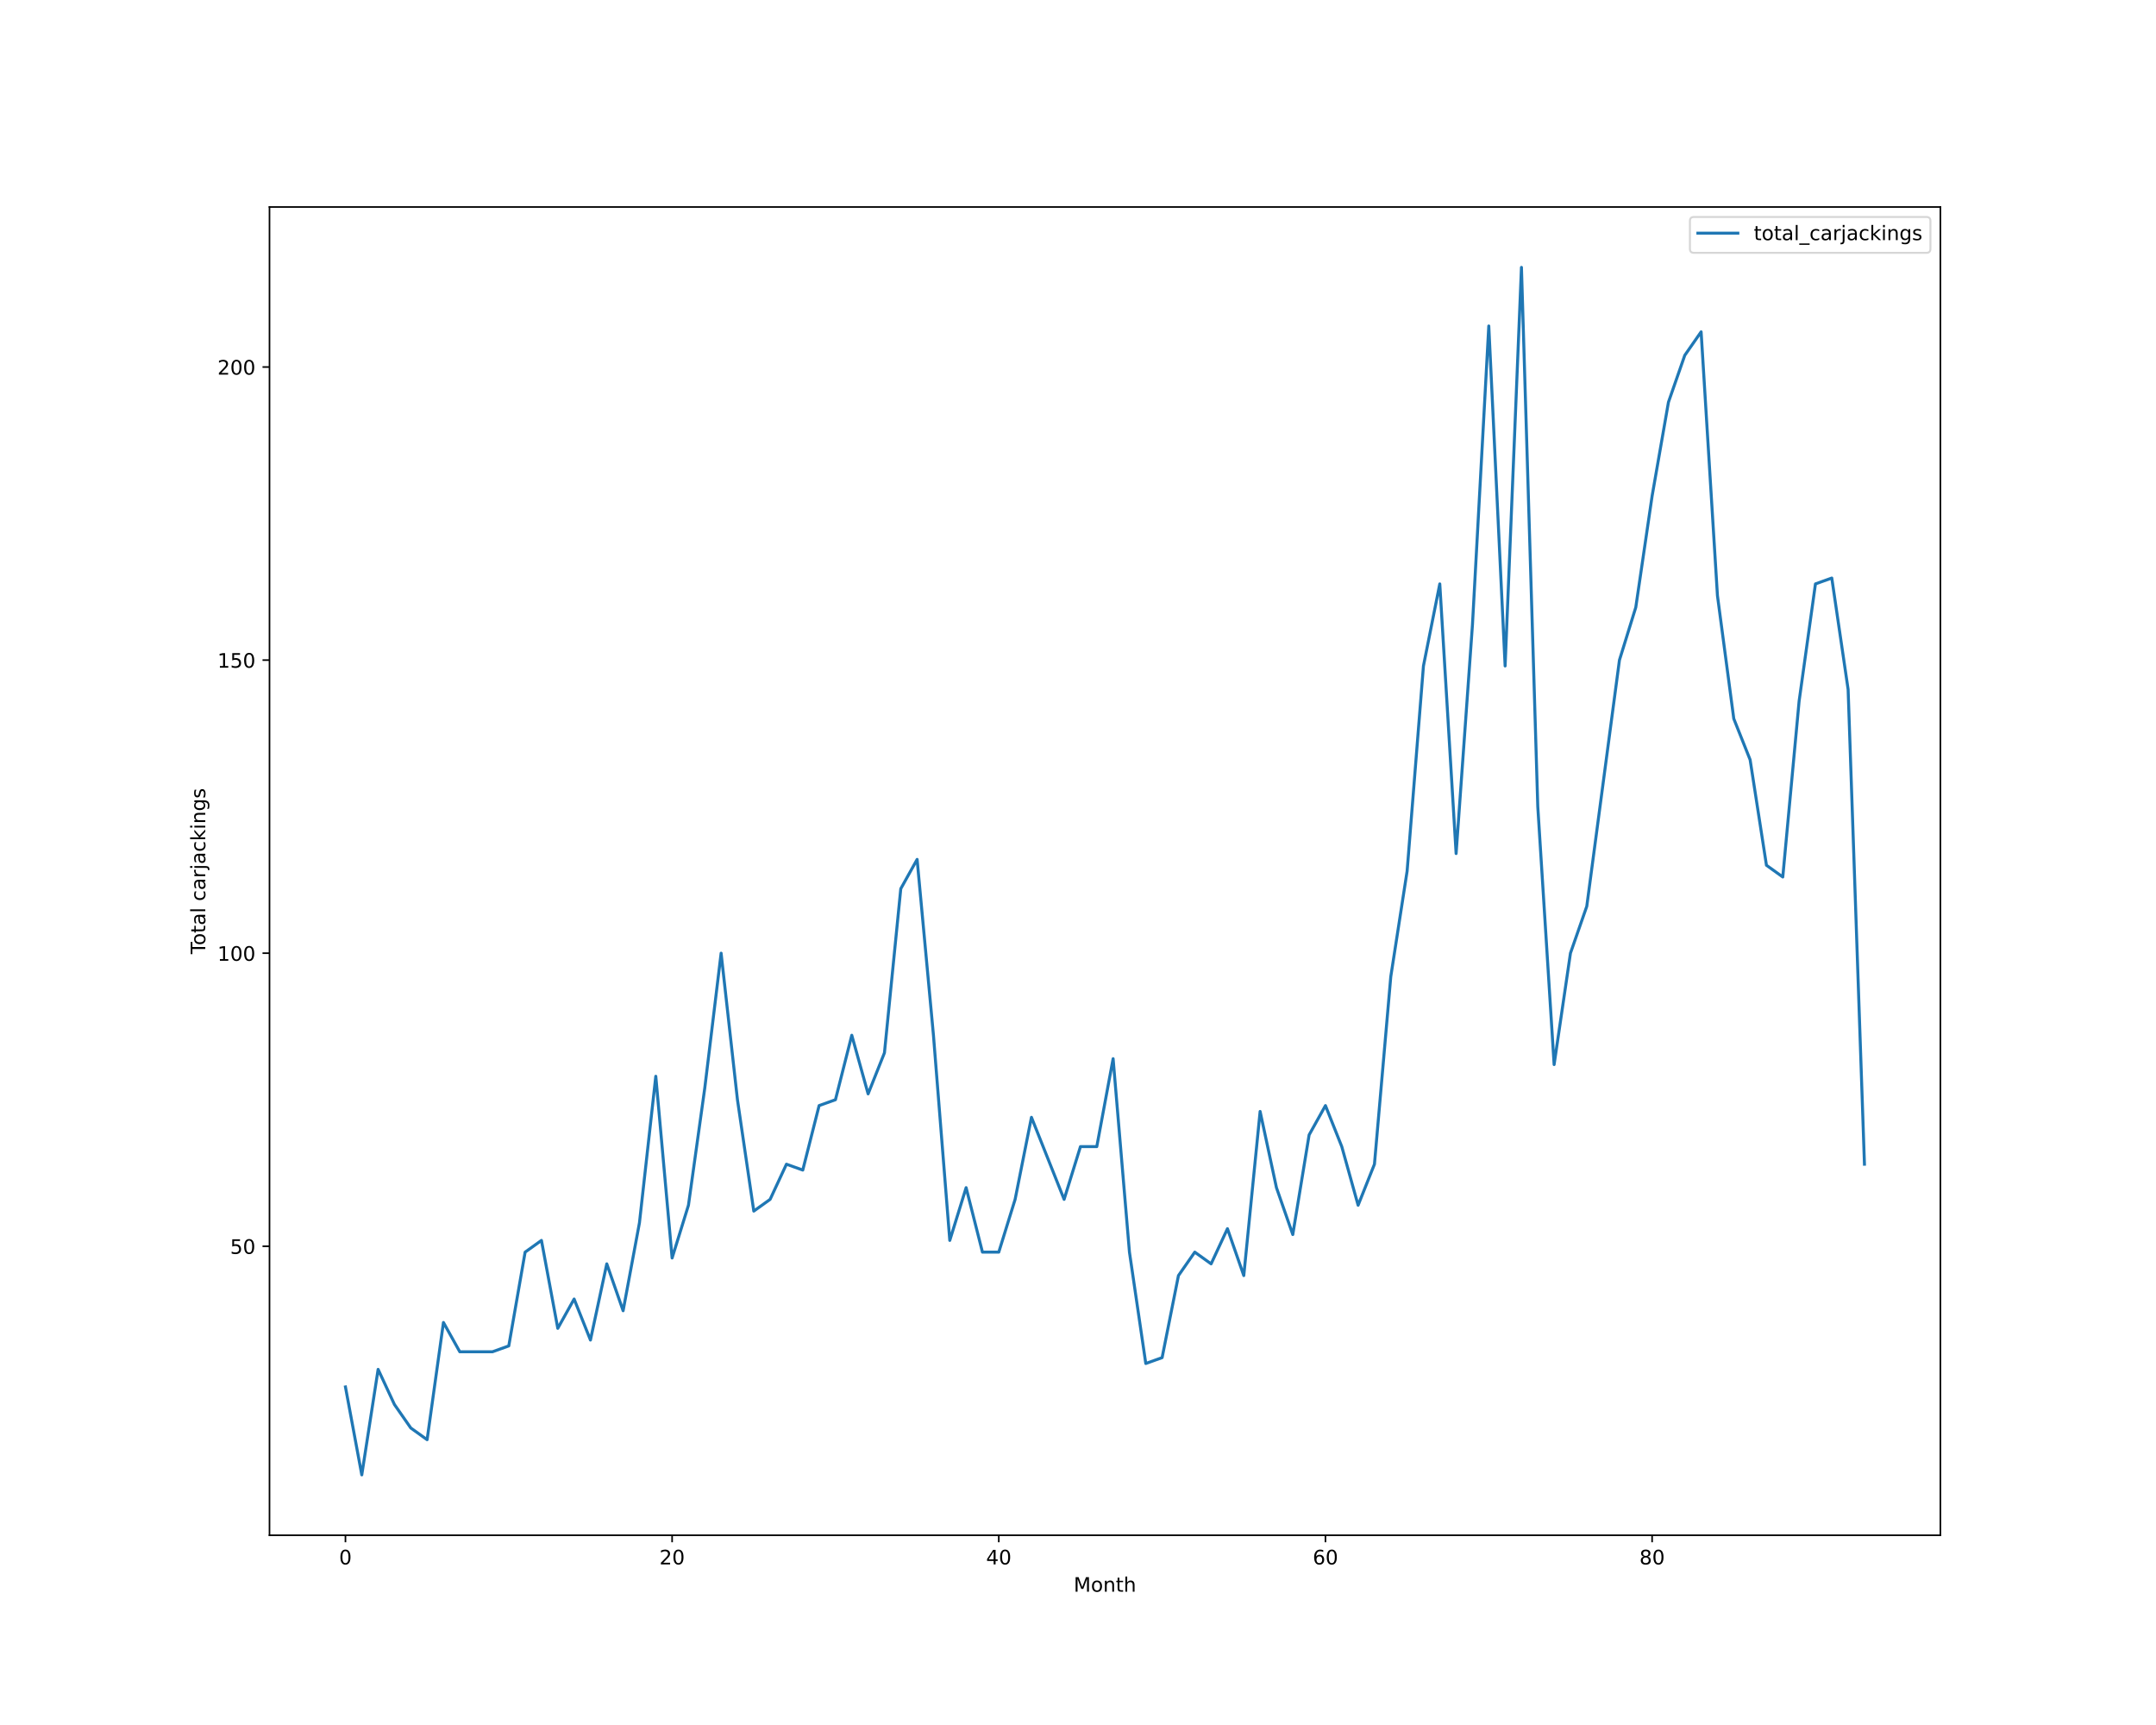
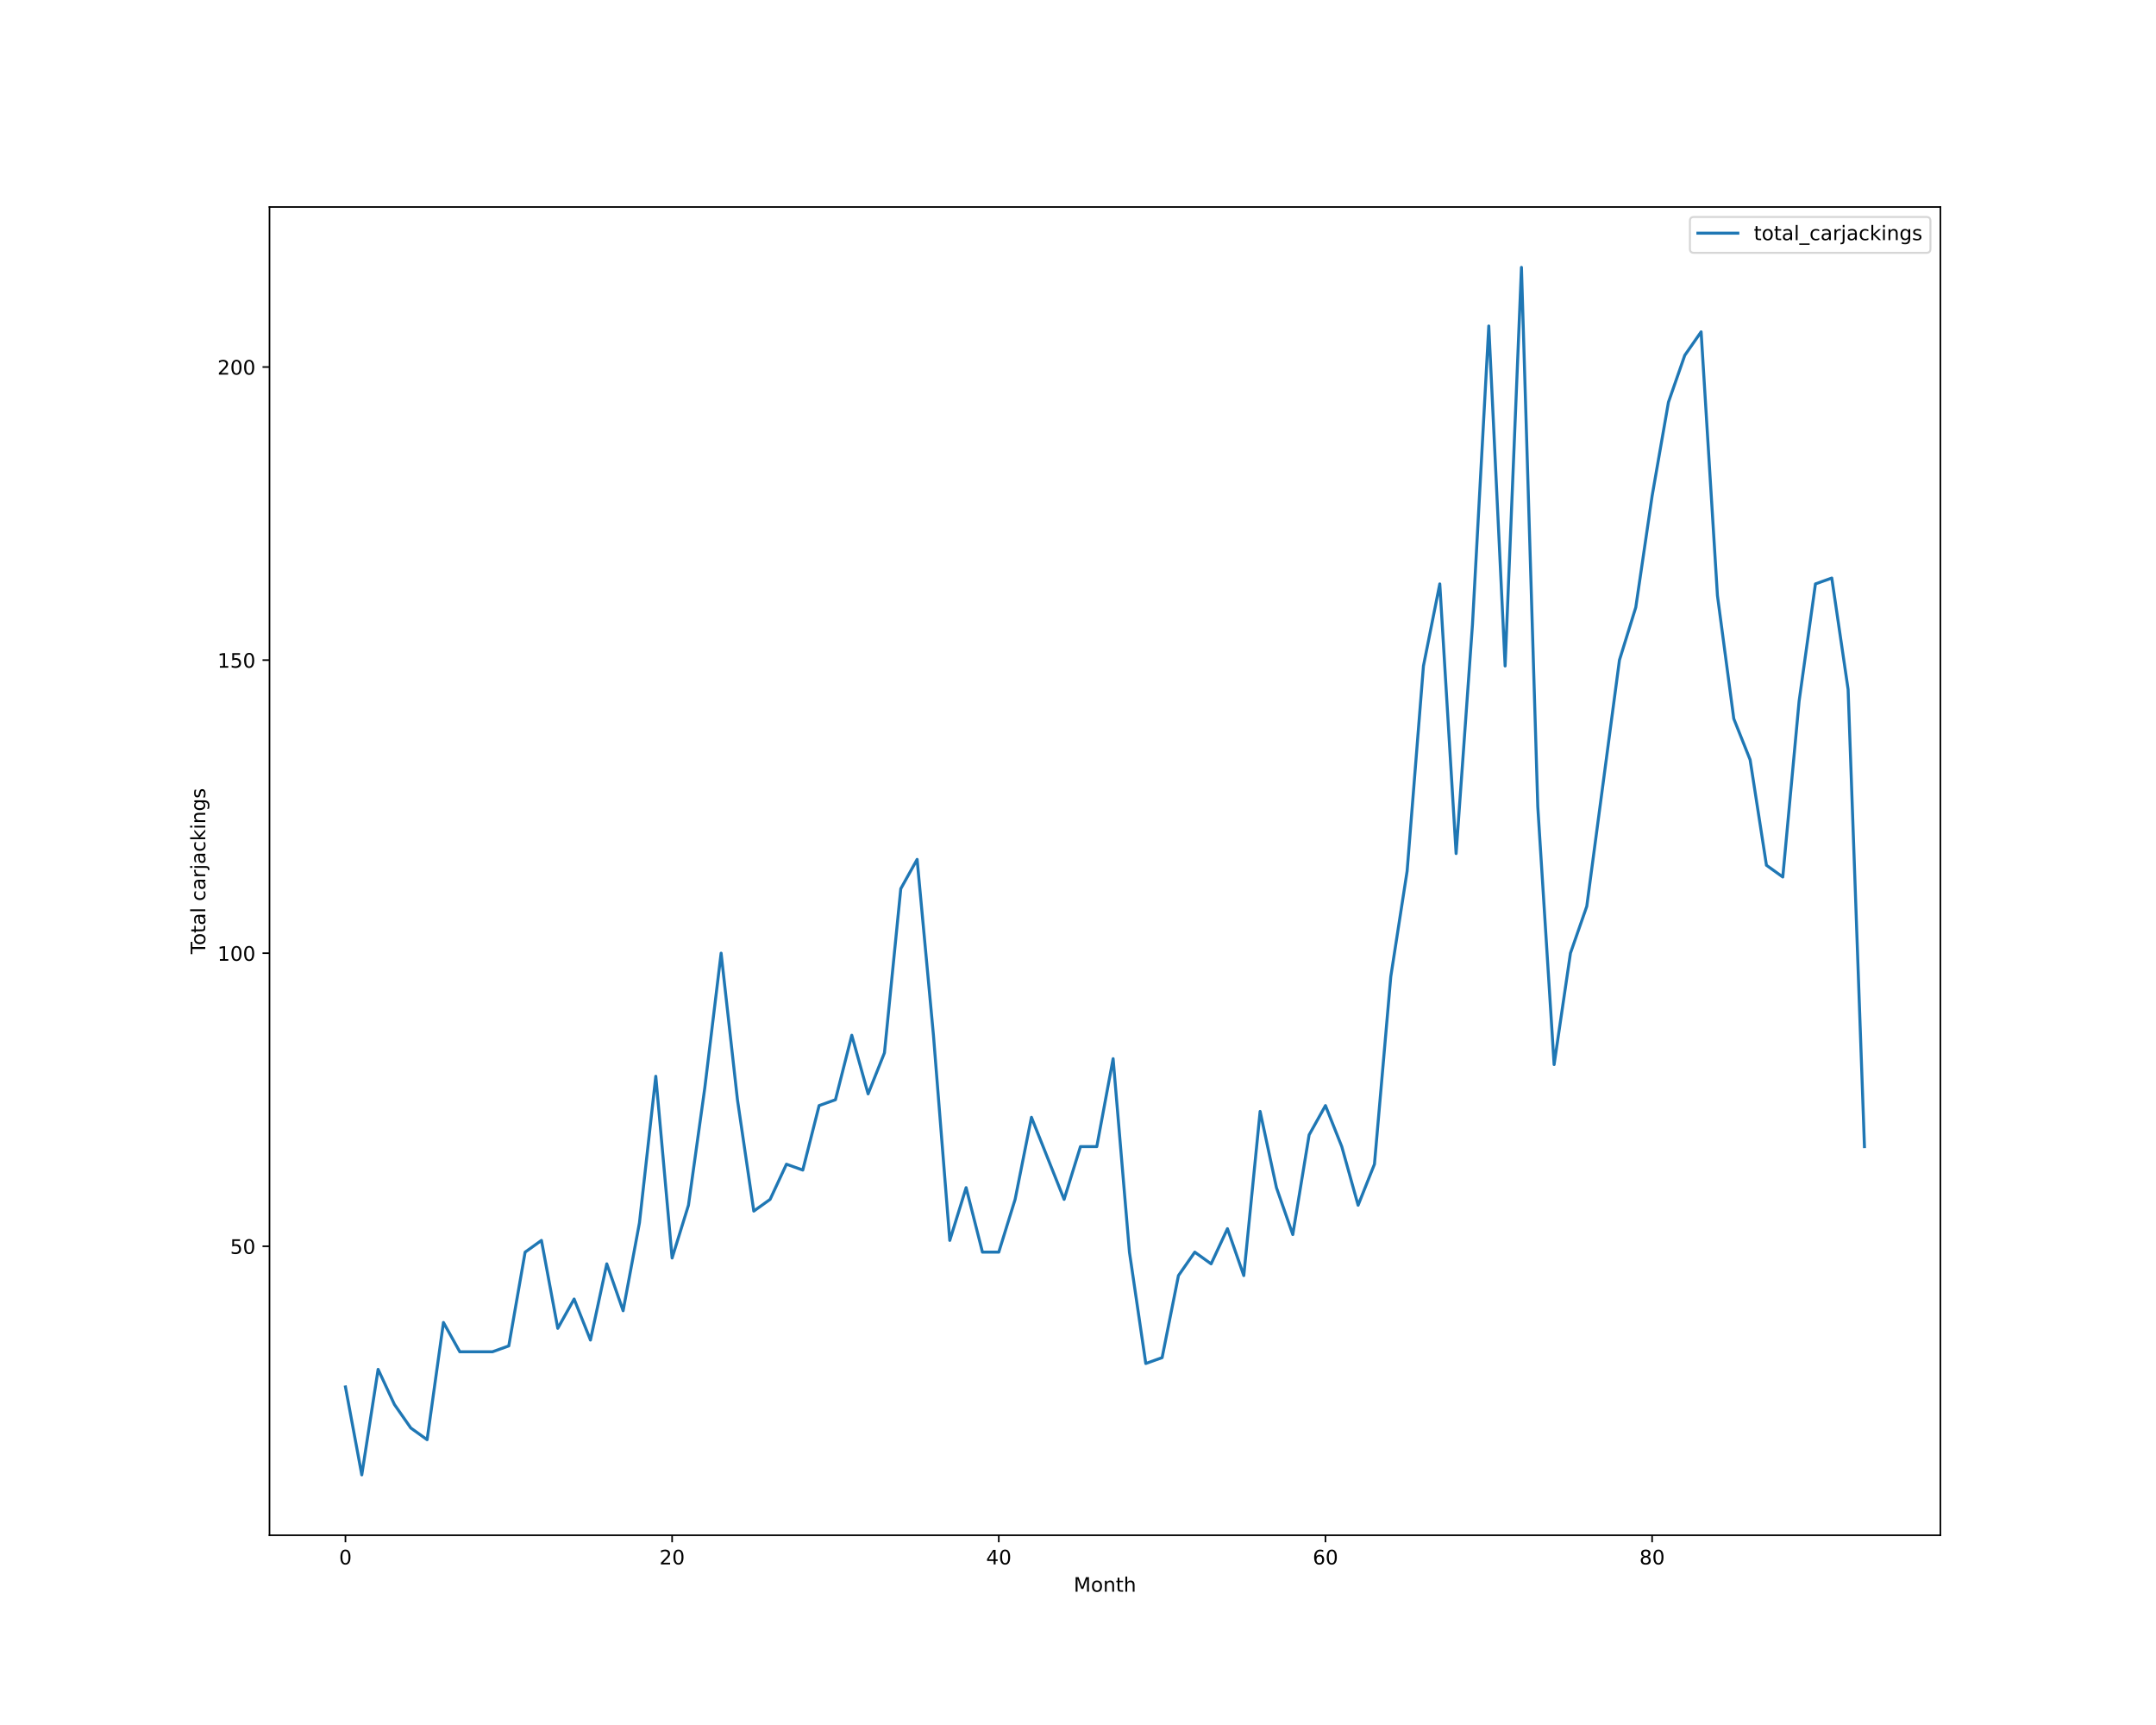
<svg xmlns="http://www.w3.org/2000/svg" xmlns:xlink="http://www.w3.org/1999/xlink" height="864pt" version="1.1" viewBox="0 0 1080 864" width="1080pt">
  <defs>
    <style type="text/css">*{stroke-linecap:butt;stroke-linejoin:round;}</style>
  </defs>
  <g id="figure_1">
    <g id="patch_1">
      <path d="M 0 864  L 1080 864  L 1080 0  L 0 0  z " style="fill:#ffffff;" />
    </g>
    <g id="axes_1">
      <g id="patch_2">
        <path d="M 135 768.96  L 972 768.96  L 972 103.68  L 135 103.68  z " style="fill:#ffffff;" />
      </g>
      <g id="matplotlib.axis_1">
        <g id="xtick_1">
          <g id="line2d_1">
            <defs>
-               <path d="M 0 0  L 0 3.5  " id="mf460e356ba" style="stroke:#000000;stroke-width:0.8;" />
-             </defs>
-             <g>
-               <use style="stroke:#000000;stroke-width:0.8;" x="173.045" xlink:href="#mf460e356ba" y="768.96" />
+               <path d="M 0 0  L 0 3.5  " id="m1933d698d1" style="stroke:#000000;stroke-width:0.8;" />
+             </defs>
+             <g>
+               <use style="stroke:#000000;stroke-width:0.8;" x="173.045" xlink:href="#m1933d698d1" y="768.96" />
            </g>
          </g>
          <g id="text_1">
            <g transform="translate(169.8642 783.5584)scale(0.1 -0.1)">
              <defs>
                <path d="M 2034 4250  Q 1547 4250 1301 3770  Q 1056 3291 1056 2328  Q 1056 1369 1301 889  Q 1547 409 2034 409  Q 2525 409 2770 889  Q 3016 1369 3016 2328  Q 3016 3291 2770 3770  Q 2525 4250 2034 4250  z M 2034 4750  Q 2819 4750 3233 4129  Q 3647 3509 3647 2328  Q 3647 1150 3233 529  Q 2819 -91 2034 -91  Q 1250 -91 836 529  Q 422 1150 422 2328  Q 422 3509 836 4129  Q 1250 4750 2034 4750  z " id="DejaVuSans-30" transform="scale(0.015625)" />
              </defs>
              <use xlink:href="#DejaVuSans-30" />
            </g>
          </g>
        </g>
        <g id="xtick_2">
          <g id="line2d_2">
            <g>
-               <use style="stroke:#000000;stroke-width:0.8;" x="336.682" xlink:href="#mf460e356ba" y="768.96" />
+               <use style="stroke:#000000;stroke-width:0.8;" x="336.682" xlink:href="#m1933d698d1" y="768.96" />
            </g>
          </g>
          <g id="text_2">
            <g transform="translate(330.3193 783.5584)scale(0.1 -0.1)">
              <defs>
                <path d="M 1228 531  L 3431 531  L 3431 0  L 469 0  L 469 531  Q 828 903 1448 1529  Q 2069 2156 2228 2338  Q 2531 2678 2651 2914  Q 2772 3150 2772 3378  Q 2772 3750 2511 3984  Q 2250 4219 1831 4219  Q 1534 4219 1204 4116  Q 875 4013 500 3803  L 500 4441  Q 881 4594 1212 4672  Q 1544 4750 1819 4750  Q 2544 4750 2975 4387  Q 3406 4025 3406 3419  Q 3406 3131 3298 2873  Q 3191 2616 2906 2266  Q 2828 2175 2409 1742  Q 1991 1309 1228 531  z " id="DejaVuSans-32" transform="scale(0.015625)" />
              </defs>
              <use xlink:href="#DejaVuSans-32" />
              <use x="63.623" xlink:href="#DejaVuSans-30" />
            </g>
          </g>
        </g>
        <g id="xtick_3">
          <g id="line2d_3">
            <g>
-               <use style="stroke:#000000;stroke-width:0.8;" x="500.318" xlink:href="#mf460e356ba" y="768.96" />
+               <use style="stroke:#000000;stroke-width:0.8;" x="500.318" xlink:href="#m1933d698d1" y="768.96" />
            </g>
          </g>
          <g id="text_3">
            <g transform="translate(493.9557 783.5584)scale(0.1 -0.1)">
              <defs>
                <path d="M 2419 4116  L 825 1625  L 2419 1625  L 2419 4116  z M 2253 4666  L 3047 4666  L 3047 1625  L 3713 1625  L 3713 1100  L 3047 1100  L 3047 0  L 2419 0  L 2419 1100  L 313 1100  L 313 1709  L 2253 4666  z " id="DejaVuSans-34" transform="scale(0.015625)" />
              </defs>
              <use xlink:href="#DejaVuSans-34" />
              <use x="63.623" xlink:href="#DejaVuSans-30" />
            </g>
          </g>
        </g>
        <g id="xtick_4">
          <g id="line2d_4">
            <g>
-               <use style="stroke:#000000;stroke-width:0.8;" x="663.955" xlink:href="#mf460e356ba" y="768.96" />
+               <use style="stroke:#000000;stroke-width:0.8;" x="663.955" xlink:href="#m1933d698d1" y="768.96" />
            </g>
          </g>
          <g id="text_4">
            <g transform="translate(657.592 783.5584)scale(0.1 -0.1)">
              <defs>
                <path d="M 2113 2584  Q 1688 2584 1439 2293  Q 1191 2003 1191 1497  Q 1191 994 1439 701  Q 1688 409 2113 409  Q 2538 409 2786 701  Q 3034 994 3034 1497  Q 3034 2003 2786 2293  Q 2538 2584 2113 2584  z M 3366 4563  L 3366 3988  Q 3128 4100 2886 4159  Q 2644 4219 2406 4219  Q 1781 4219 1451 3797  Q 1122 3375 1075 2522  Q 1259 2794 1537 2939  Q 1816 3084 2150 3084  Q 2853 3084 3261 2657  Q 3669 2231 3669 1497  Q 3669 778 3244 343  Q 2819 -91 2113 -91  Q 1303 -91 875 529  Q 447 1150 447 2328  Q 447 3434 972 4092  Q 1497 4750 2381 4750  Q 2619 4750 2861 4703  Q 3103 4656 3366 4563  z " id="DejaVuSans-36" transform="scale(0.015625)" />
              </defs>
              <use xlink:href="#DejaVuSans-36" />
              <use x="63.623" xlink:href="#DejaVuSans-30" />
            </g>
          </g>
        </g>
        <g id="xtick_5">
          <g id="line2d_5">
            <g>
-               <use style="stroke:#000000;stroke-width:0.8;" x="827.591" xlink:href="#mf460e356ba" y="768.96" />
+               <use style="stroke:#000000;stroke-width:0.8;" x="827.591" xlink:href="#m1933d698d1" y="768.96" />
            </g>
          </g>
          <g id="text_5">
            <g transform="translate(821.2284 783.5584)scale(0.1 -0.1)">
              <defs>
                <path d="M 2034 2216  Q 1584 2216 1326 1975  Q 1069 1734 1069 1313  Q 1069 891 1326 650  Q 1584 409 2034 409  Q 2484 409 2743 651  Q 3003 894 3003 1313  Q 3003 1734 2745 1975  Q 2488 2216 2034 2216  z M 1403 2484  Q 997 2584 770 2862  Q 544 3141 544 3541  Q 544 4100 942 4425  Q 1341 4750 2034 4750  Q 2731 4750 3128 4425  Q 3525 4100 3525 3541  Q 3525 3141 3298 2862  Q 3072 2584 2669 2484  Q 3125 2378 3379 2068  Q 3634 1759 3634 1313  Q 3634 634 3220 271  Q 2806 -91 2034 -91  Q 1263 -91 848 271  Q 434 634 434 1313  Q 434 1759 690 2068  Q 947 2378 1403 2484  z M 1172 3481  Q 1172 3119 1398 2916  Q 1625 2713 2034 2713  Q 2441 2713 2670 2916  Q 2900 3119 2900 3481  Q 2900 3844 2670 4047  Q 2441 4250 2034 4250  Q 1625 4250 1398 4047  Q 1172 3844 1172 3481  z " id="DejaVuSans-38" transform="scale(0.015625)" />
              </defs>
              <use xlink:href="#DejaVuSans-38" />
              <use x="63.623" xlink:href="#DejaVuSans-30" />
            </g>
          </g>
        </g>
        <g id="text_6">
          <g transform="translate(537.8289 797.2366)scale(0.1 -0.1)">
            <defs>
              <path d="M 628 4666  L 1569 4666  L 2759 1491  L 3956 4666  L 4897 4666  L 4897 0  L 4281 0  L 4281 4097  L 3078 897  L 2444 897  L 1241 4097  L 1241 0  L 628 0  L 628 4666  z " id="DejaVuSans-4d" transform="scale(0.015625)" />
              <path d="M 1959 3097  Q 1497 3097 1228 2736  Q 959 2375 959 1747  Q 959 1119 1226 758  Q 1494 397 1959 397  Q 2419 397 2687 759  Q 2956 1122 2956 1747  Q 2956 2369 2687 2733  Q 2419 3097 1959 3097  z M 1959 3584  Q 2709 3584 3137 3096  Q 3566 2609 3566 1747  Q 3566 888 3137 398  Q 2709 -91 1959 -91  Q 1206 -91 779 398  Q 353 888 353 1747  Q 353 2609 779 3096  Q 1206 3584 1959 3584  z " id="DejaVuSans-6f" transform="scale(0.015625)" />
              <path d="M 3513 2113  L 3513 0  L 2938 0  L 2938 2094  Q 2938 2591 2744 2837  Q 2550 3084 2163 3084  Q 1697 3084 1428 2787  Q 1159 2491 1159 1978  L 1159 0  L 581 0  L 581 3500  L 1159 3500  L 1159 2956  Q 1366 3272 1645 3428  Q 1925 3584 2291 3584  Q 2894 3584 3203 3211  Q 3513 2838 3513 2113  z " id="DejaVuSans-6e" transform="scale(0.015625)" />
              <path d="M 1172 4494  L 1172 3500  L 2356 3500  L 2356 3053  L 1172 3053  L 1172 1153  Q 1172 725 1289 603  Q 1406 481 1766 481  L 2356 481  L 2356 0  L 1766 0  Q 1100 0 847 248  Q 594 497 594 1153  L 594 3053  L 172 3053  L 172 3500  L 594 3500  L 594 4494  L 1172 4494  z " id="DejaVuSans-74" transform="scale(0.015625)" />
              <path d="M 3513 2113  L 3513 0  L 2938 0  L 2938 2094  Q 2938 2591 2744 2837  Q 2550 3084 2163 3084  Q 1697 3084 1428 2787  Q 1159 2491 1159 1978  L 1159 0  L 581 0  L 581 4863  L 1159 4863  L 1159 2956  Q 1366 3272 1645 3428  Q 1925 3584 2291 3584  Q 2894 3584 3203 3211  Q 3513 2838 3513 2113  z " id="DejaVuSans-68" transform="scale(0.015625)" />
            </defs>
            <use xlink:href="#DejaVuSans-4d" />
            <use x="86.279" xlink:href="#DejaVuSans-6f" />
            <use x="147.461" xlink:href="#DejaVuSans-6e" />
            <use x="210.84" xlink:href="#DejaVuSans-74" />
            <use x="250.049" xlink:href="#DejaVuSans-68" />
          </g>
        </g>
      </g>
      <g id="matplotlib.axis_2">
        <g id="ytick_1">
          <g id="line2d_6">
            <defs>
-               <path d="M 0 0  L -3.5 0  " id="me80b80f060" style="stroke:#000000;stroke-width:0.8;" />
-             </defs>
-             <g>
-               <use style="stroke:#000000;stroke-width:0.8;" x="135" xlink:href="#me80b80f060" y="624.219" />
+               <path d="M 0 0  L -3.5 0  " id="m47e0c5043a" style="stroke:#000000;stroke-width:0.8;" />
+             </defs>
+             <g>
+               <use style="stroke:#000000;stroke-width:0.8;" x="135" xlink:href="#m47e0c5043a" y="624.219" />
            </g>
          </g>
          <g id="text_7">
            <g transform="translate(115.275 628.0182)scale(0.1 -0.1)">
              <defs>
                <path d="M 691 4666  L 3169 4666  L 3169 4134  L 1269 4134  L 1269 2991  Q 1406 3038 1543 3061  Q 1681 3084 1819 3084  Q 2600 3084 3056 2656  Q 3513 2228 3513 1497  Q 3513 744 3044 326  Q 2575 -91 1722 -91  Q 1428 -91 1123 -41  Q 819 9 494 109  L 494 744  Q 775 591 1075 516  Q 1375 441 1709 441  Q 2250 441 2565 725  Q 2881 1009 2881 1497  Q 2881 1984 2565 2268  Q 2250 2553 1709 2553  Q 1456 2553 1204 2497  Q 953 2441 691 2322  L 691 4666  z " id="DejaVuSans-35" transform="scale(0.015625)" />
              </defs>
              <use xlink:href="#DejaVuSans-35" />
              <use x="63.623" xlink:href="#DejaVuSans-30" />
            </g>
          </g>
        </g>
        <g id="ytick_2">
          <g id="line2d_7">
            <g>
-               <use style="stroke:#000000;stroke-width:0.8;" x="135" xlink:href="#me80b80f060" y="477.423" />
+               <use style="stroke:#000000;stroke-width:0.8;" x="135" xlink:href="#m47e0c5043a" y="477.423" />
            </g>
          </g>
          <g id="text_8">
            <g transform="translate(108.9125 481.2221)scale(0.1 -0.1)">
              <defs>
                <path d="M 794 531  L 1825 531  L 1825 4091  L 703 3866  L 703 4441  L 1819 4666  L 2450 4666  L 2450 531  L 3481 531  L 3481 0  L 794 0  L 794 531  z " id="DejaVuSans-31" transform="scale(0.015625)" />
              </defs>
              <use xlink:href="#DejaVuSans-31" />
              <use x="63.623" xlink:href="#DejaVuSans-30" />
              <use x="127.246" xlink:href="#DejaVuSans-30" />
            </g>
          </g>
        </g>
        <g id="ytick_3">
          <g id="line2d_8">
            <g>
-               <use style="stroke:#000000;stroke-width:0.8;" x="135" xlink:href="#me80b80f060" y="330.627" />
+               <use style="stroke:#000000;stroke-width:0.8;" x="135" xlink:href="#m47e0c5043a" y="330.627" />
            </g>
          </g>
          <g id="text_9">
            <g transform="translate(108.9125 334.426)scale(0.1 -0.1)">
              <use xlink:href="#DejaVuSans-31" />
              <use x="63.623" xlink:href="#DejaVuSans-35" />
              <use x="127.246" xlink:href="#DejaVuSans-30" />
            </g>
          </g>
        </g>
        <g id="ytick_4">
          <g id="line2d_9">
            <g>
-               <use style="stroke:#000000;stroke-width:0.8;" x="135" xlink:href="#me80b80f060" y="183.831" />
+               <use style="stroke:#000000;stroke-width:0.8;" x="135" xlink:href="#m47e0c5043a" y="183.831" />
            </g>
          </g>
          <g id="text_10">
            <g transform="translate(108.9125 187.6299)scale(0.1 -0.1)">
              <use xlink:href="#DejaVuSans-32" />
              <use x="63.623" xlink:href="#DejaVuSans-30" />
              <use x="127.246" xlink:href="#DejaVuSans-30" />
            </g>
          </g>
        </g>
        <g id="text_11">
          <g transform="translate(102.8328 477.8888)rotate(-90)scale(0.1 -0.1)">
            <defs>
              <path d="M -19 4666  L 3928 4666  L 3928 4134  L 2272 4134  L 2272 0  L 1638 0  L 1638 4134  L -19 4134  L -19 4666  z " id="DejaVuSans-54" transform="scale(0.015625)" />
              <path d="M 2194 1759  Q 1497 1759 1228 1600  Q 959 1441 959 1056  Q 959 750 1161 570  Q 1363 391 1709 391  Q 2188 391 2477 730  Q 2766 1069 2766 1631  L 2766 1759  L 2194 1759  z M 3341 1997  L 3341 0  L 2766 0  L 2766 531  Q 2569 213 2275 61  Q 1981 -91 1556 -91  Q 1019 -91 701 211  Q 384 513 384 1019  Q 384 1609 779 1909  Q 1175 2209 1959 2209  L 2766 2209  L 2766 2266  Q 2766 2663 2505 2880  Q 2244 3097 1772 3097  Q 1472 3097 1187 3025  Q 903 2953 641 2809  L 641 3341  Q 956 3463 1253 3523  Q 1550 3584 1831 3584  Q 2591 3584 2966 3190  Q 3341 2797 3341 1997  z " id="DejaVuSans-61" transform="scale(0.015625)" />
              <path d="M 603 4863  L 1178 4863  L 1178 0  L 603 0  L 603 4863  z " id="DejaVuSans-6c" transform="scale(0.015625)" />
              <path id="DejaVuSans-20" transform="scale(0.015625)" />
              <path d="M 3122 3366  L 3122 2828  Q 2878 2963 2633 3030  Q 2388 3097 2138 3097  Q 1578 3097 1268 2742  Q 959 2388 959 1747  Q 959 1106 1268 751  Q 1578 397 2138 397  Q 2388 397 2633 464  Q 2878 531 3122 666  L 3122 134  Q 2881 22 2623 -34  Q 2366 -91 2075 -91  Q 1284 -91 818 406  Q 353 903 353 1747  Q 353 2603 823 3093  Q 1294 3584 2113 3584  Q 2378 3584 2631 3529  Q 2884 3475 3122 3366  z " id="DejaVuSans-63" transform="scale(0.015625)" />
              <path d="M 2631 2963  Q 2534 3019 2420 3045  Q 2306 3072 2169 3072  Q 1681 3072 1420 2755  Q 1159 2438 1159 1844  L 1159 0  L 581 0  L 581 3500  L 1159 3500  L 1159 2956  Q 1341 3275 1631 3429  Q 1922 3584 2338 3584  Q 2397 3584 2469 3576  Q 2541 3569 2628 3553  L 2631 2963  z " id="DejaVuSans-72" transform="scale(0.015625)" />
              <path d="M 603 3500  L 1178 3500  L 1178 -63  Q 1178 -731 923 -1031  Q 669 -1331 103 -1331  L -116 -1331  L -116 -844  L 38 -844  Q 366 -844 484 -692  Q 603 -541 603 -63  L 603 3500  z M 603 4863  L 1178 4863  L 1178 4134  L 603 4134  L 603 4863  z " id="DejaVuSans-6a" transform="scale(0.015625)" />
              <path d="M 581 4863  L 1159 4863  L 1159 1991  L 2875 3500  L 3609 3500  L 1753 1863  L 3688 0  L 2938 0  L 1159 1709  L 1159 0  L 581 0  L 581 4863  z " id="DejaVuSans-6b" transform="scale(0.015625)" />
              <path d="M 603 3500  L 1178 3500  L 1178 0  L 603 0  L 603 3500  z M 603 4863  L 1178 4863  L 1178 4134  L 603 4134  L 603 4863  z " id="DejaVuSans-69" transform="scale(0.015625)" />
              <path d="M 2906 1791  Q 2906 2416 2648 2759  Q 2391 3103 1925 3103  Q 1463 3103 1205 2759  Q 947 2416 947 1791  Q 947 1169 1205 825  Q 1463 481 1925 481  Q 2391 481 2648 825  Q 2906 1169 2906 1791  z M 3481 434  Q 3481 -459 3084 -895  Q 2688 -1331 1869 -1331  Q 1566 -1331 1297 -1286  Q 1028 -1241 775 -1147  L 775 -588  Q 1028 -725 1275 -790  Q 1522 -856 1778 -856  Q 2344 -856 2625 -561  Q 2906 -266 2906 331  L 2906 616  Q 2728 306 2450 153  Q 2172 0 1784 0  Q 1141 0 747 490  Q 353 981 353 1791  Q 353 2603 747 3093  Q 1141 3584 1784 3584  Q 2172 3584 2450 3431  Q 2728 3278 2906 2969  L 2906 3500  L 3481 3500  L 3481 434  z " id="DejaVuSans-67" transform="scale(0.015625)" />
              <path d="M 2834 3397  L 2834 2853  Q 2591 2978 2328 3040  Q 2066 3103 1784 3103  Q 1356 3103 1142 2972  Q 928 2841 928 2578  Q 928 2378 1081 2264  Q 1234 2150 1697 2047  L 1894 2003  Q 2506 1872 2764 1633  Q 3022 1394 3022 966  Q 3022 478 2636 193  Q 2250 -91 1575 -91  Q 1294 -91 989 -36  Q 684 19 347 128  L 347 722  Q 666 556 975 473  Q 1284 391 1588 391  Q 1994 391 2212 530  Q 2431 669 2431 922  Q 2431 1156 2273 1281  Q 2116 1406 1581 1522  L 1381 1569  Q 847 1681 609 1914  Q 372 2147 372 2553  Q 372 3047 722 3315  Q 1072 3584 1716 3584  Q 2034 3584 2315 3537  Q 2597 3491 2834 3397  z " id="DejaVuSans-73" transform="scale(0.015625)" />
            </defs>
            <use xlink:href="#DejaVuSans-54" />
            <use x="44.084" xlink:href="#DejaVuSans-6f" />
            <use x="105.266" xlink:href="#DejaVuSans-74" />
            <use x="144.475" xlink:href="#DejaVuSans-61" />
            <use x="205.754" xlink:href="#DejaVuSans-6c" />
            <use x="233.537" xlink:href="#DejaVuSans-20" />
            <use x="265.324" xlink:href="#DejaVuSans-63" />
            <use x="320.305" xlink:href="#DejaVuSans-61" />
            <use x="381.584" xlink:href="#DejaVuSans-72" />
            <use x="422.697" xlink:href="#DejaVuSans-6a" />
            <use x="450.48" xlink:href="#DejaVuSans-61" />
            <use x="511.76" xlink:href="#DejaVuSans-63" />
            <use x="566.74" xlink:href="#DejaVuSans-6b" />
            <use x="624.65" xlink:href="#DejaVuSans-69" />
            <use x="652.434" xlink:href="#DejaVuSans-6e" />
            <use x="715.812" xlink:href="#DejaVuSans-67" />
            <use x="779.289" xlink:href="#DejaVuSans-73" />
          </g>
        </g>
      </g>
      <g id="line2d_10">
-         <path clip-path="url(#p309d249633)" d="M 173.045 694.681  L 181.227 738.72  L 189.409 685.873  L 197.591 703.489  L 205.773 715.233  L 213.955 721.104  L 222.136 662.386  L 230.318 677.066  L 238.5 677.066  L 246.682 677.066  L 254.864 674.13  L 263.045 627.155  L 271.227 621.283  L 279.409 665.322  L 287.591 650.642  L 295.773 671.194  L 303.955 633.027  L 312.136 656.514  L 320.318 612.475  L 328.5 539.077  L 336.682 630.091  L 344.864 603.668  L 353.045 544.949  L 361.227 477.423  L 369.409 550.821  L 377.591 606.603  L 385.773 600.732  L 393.955 583.116  L 402.136 586.052  L 410.318 553.757  L 418.5 550.821  L 426.682 518.526  L 434.864 547.885  L 443.045 527.334  L 451.227 445.128  L 459.409 430.448  L 467.591 518.526  L 475.773 621.283  L 483.955 594.86  L 492.136 627.155  L 500.318 627.155  L 508.5 600.732  L 516.682 559.629  L 524.864 580.18  L 533.045 600.732  L 541.227 574.308  L 549.409 574.308  L 557.591 530.27  L 565.773 627.155  L 573.955 682.937  L 582.136 680.002  L 590.318 638.899  L 598.5 627.155  L 606.682 633.027  L 614.864 615.411  L 623.045 638.899  L 631.227 556.693  L 639.409 594.86  L 647.591 618.347  L 655.773 568.437  L 663.955 553.757  L 672.136 574.308  L 680.318 603.668  L 688.5 583.116  L 696.682 489.167  L 704.864 436.32  L 713.045 333.563  L 721.227 292.46  L 729.409 427.512  L 737.591 313.011  L 745.773 163.279  L 753.955 333.563  L 762.136 133.92  L 770.318 404.025  L 778.5 533.205  L 786.682 477.423  L 794.864 453.936  L 803.045 392.281  L 811.227 330.627  L 819.409 304.203  L 827.591 248.421  L 835.773 201.446  L 843.955 177.959  L 852.136 166.215  L 860.318 298.332  L 868.5 359.986  L 876.682 380.537  L 884.864 433.384  L 893.045 439.256  L 901.227 351.178  L 909.409 292.46  L 917.591 289.524  L 925.773 345.306  L 933.955 583.116  " style="fill:none;stroke:#1f77b4;stroke-linecap:square;stroke-width:1.5;" />
+         <path clip-path="url(#pb83a31fd4b)" d="M 173.045 694.681  L 181.227 738.72  L 189.409 685.873  L 197.591 703.489  L 205.773 715.233  L 213.955 721.104  L 222.136 662.386  L 230.318 677.066  L 238.5 677.066  L 246.682 677.066  L 254.864 674.13  L 263.045 627.155  L 271.227 621.283  L 279.409 665.322  L 287.591 650.642  L 295.773 671.194  L 303.955 633.027  L 312.136 656.514  L 320.318 612.475  L 328.5 539.077  L 336.682 630.091  L 344.864 603.668  L 353.045 544.949  L 361.227 477.423  L 369.409 550.821  L 377.591 606.603  L 385.773 600.732  L 393.955 583.116  L 402.136 586.052  L 410.318 553.757  L 418.5 550.821  L 426.682 518.526  L 434.864 547.885  L 443.045 527.334  L 451.227 445.128  L 459.409 430.448  L 467.591 518.526  L 475.773 621.283  L 483.955 594.86  L 492.136 627.155  L 500.318 627.155  L 508.5 600.732  L 516.682 559.629  L 524.864 580.18  L 533.045 600.732  L 541.227 574.308  L 549.409 574.308  L 557.591 530.27  L 565.773 627.155  L 573.955 682.937  L 582.136 680.002  L 590.318 638.899  L 598.5 627.155  L 606.682 633.027  L 614.864 615.411  L 623.045 638.899  L 631.227 556.693  L 639.409 594.86  L 647.591 618.347  L 655.773 568.437  L 663.955 553.757  L 672.136 574.308  L 680.318 603.668  L 688.5 583.116  L 696.682 489.167  L 704.864 436.32  L 713.045 333.563  L 721.227 292.46  L 729.409 427.512  L 737.591 313.011  L 745.773 163.279  L 753.955 333.563  L 762.136 133.92  L 770.318 404.025  L 778.5 533.205  L 786.682 477.423  L 794.864 453.936  L 803.045 392.281  L 811.227 330.627  L 819.409 304.203  L 827.591 248.421  L 835.773 201.446  L 843.955 177.959  L 852.136 166.215  L 860.318 298.332  L 868.5 359.986  L 876.682 380.537  L 884.864 433.384  L 893.045 439.256  L 901.227 351.178  L 909.409 292.46  L 917.591 289.524  L 925.773 345.306  L 933.955 574.308  " style="fill:none;stroke:#1f77b4;stroke-linecap:square;stroke-width:1.5;" />
      </g>
      <g id="patch_3">
        <path d="M 135 768.96  L 135 103.68  " style="fill:none;stroke:#000000;stroke-linecap:square;stroke-linejoin:miter;stroke-width:0.8;" />
      </g>
      <g id="patch_4">
        <path d="M 972 768.96  L 972 103.68  " style="fill:none;stroke:#000000;stroke-linecap:square;stroke-linejoin:miter;stroke-width:0.8;" />
      </g>
      <g id="patch_5">
        <path d="M 135 768.96  L 972 768.96  " style="fill:none;stroke:#000000;stroke-linecap:square;stroke-linejoin:miter;stroke-width:0.8;" />
      </g>
      <g id="patch_6">
        <path d="M 135 103.68  L 972 103.68  " style="fill:none;stroke:#000000;stroke-linecap:square;stroke-linejoin:miter;stroke-width:0.8;" />
      </g>
      <g id="legend_1">
        <g id="patch_7">
          <path d="M 848.528 126.636  L 965 126.636  Q 967 126.636 967 124.636  L 967 110.68  Q 967 108.68 965 108.68  L 848.528 108.68  Q 846.528 108.68 846.528 110.68  L 846.528 124.636  Q 846.528 126.636 848.528 126.636  z " style="fill:#ffffff;opacity:0.8;stroke:#cccccc;stroke-linejoin:miter;" />
        </g>
        <g id="line2d_11">
          <path d="M 850.528 116.778  L 870.528 116.778  " style="fill:none;stroke:#1f77b4;stroke-linecap:square;stroke-width:1.5;" />
        </g>
        <g id="line2d_12" />
        <g id="text_12">
          <g transform="translate(878.5281 120.2784)scale(0.1 -0.1)">
            <defs>
              <path d="M 3263 -1063  L 3263 -1509  L -63 -1509  L -63 -1063  L 3263 -1063  z " id="DejaVuSans-5f" transform="scale(0.015625)" />
            </defs>
            <use xlink:href="#DejaVuSans-74" />
            <use x="39.209" xlink:href="#DejaVuSans-6f" />
            <use x="100.391" xlink:href="#DejaVuSans-74" />
            <use x="139.6" xlink:href="#DejaVuSans-61" />
            <use x="200.879" xlink:href="#DejaVuSans-6c" />
            <use x="228.662" xlink:href="#DejaVuSans-5f" />
            <use x="278.662" xlink:href="#DejaVuSans-63" />
            <use x="333.643" xlink:href="#DejaVuSans-61" />
            <use x="394.922" xlink:href="#DejaVuSans-72" />
            <use x="436.035" xlink:href="#DejaVuSans-6a" />
            <use x="463.818" xlink:href="#DejaVuSans-61" />
            <use x="525.098" xlink:href="#DejaVuSans-63" />
            <use x="580.078" xlink:href="#DejaVuSans-6b" />
            <use x="637.988" xlink:href="#DejaVuSans-69" />
            <use x="665.771" xlink:href="#DejaVuSans-6e" />
            <use x="729.15" xlink:href="#DejaVuSans-67" />
            <use x="792.627" xlink:href="#DejaVuSans-73" />
          </g>
        </g>
      </g>
    </g>
  </g>
  <defs>
-     <clipPath id="p309d249633">
+     <clipPath id="pb83a31fd4b">
      <rect height="665.28" width="837" x="135" y="103.68" />
    </clipPath>
  </defs>
</svg>
